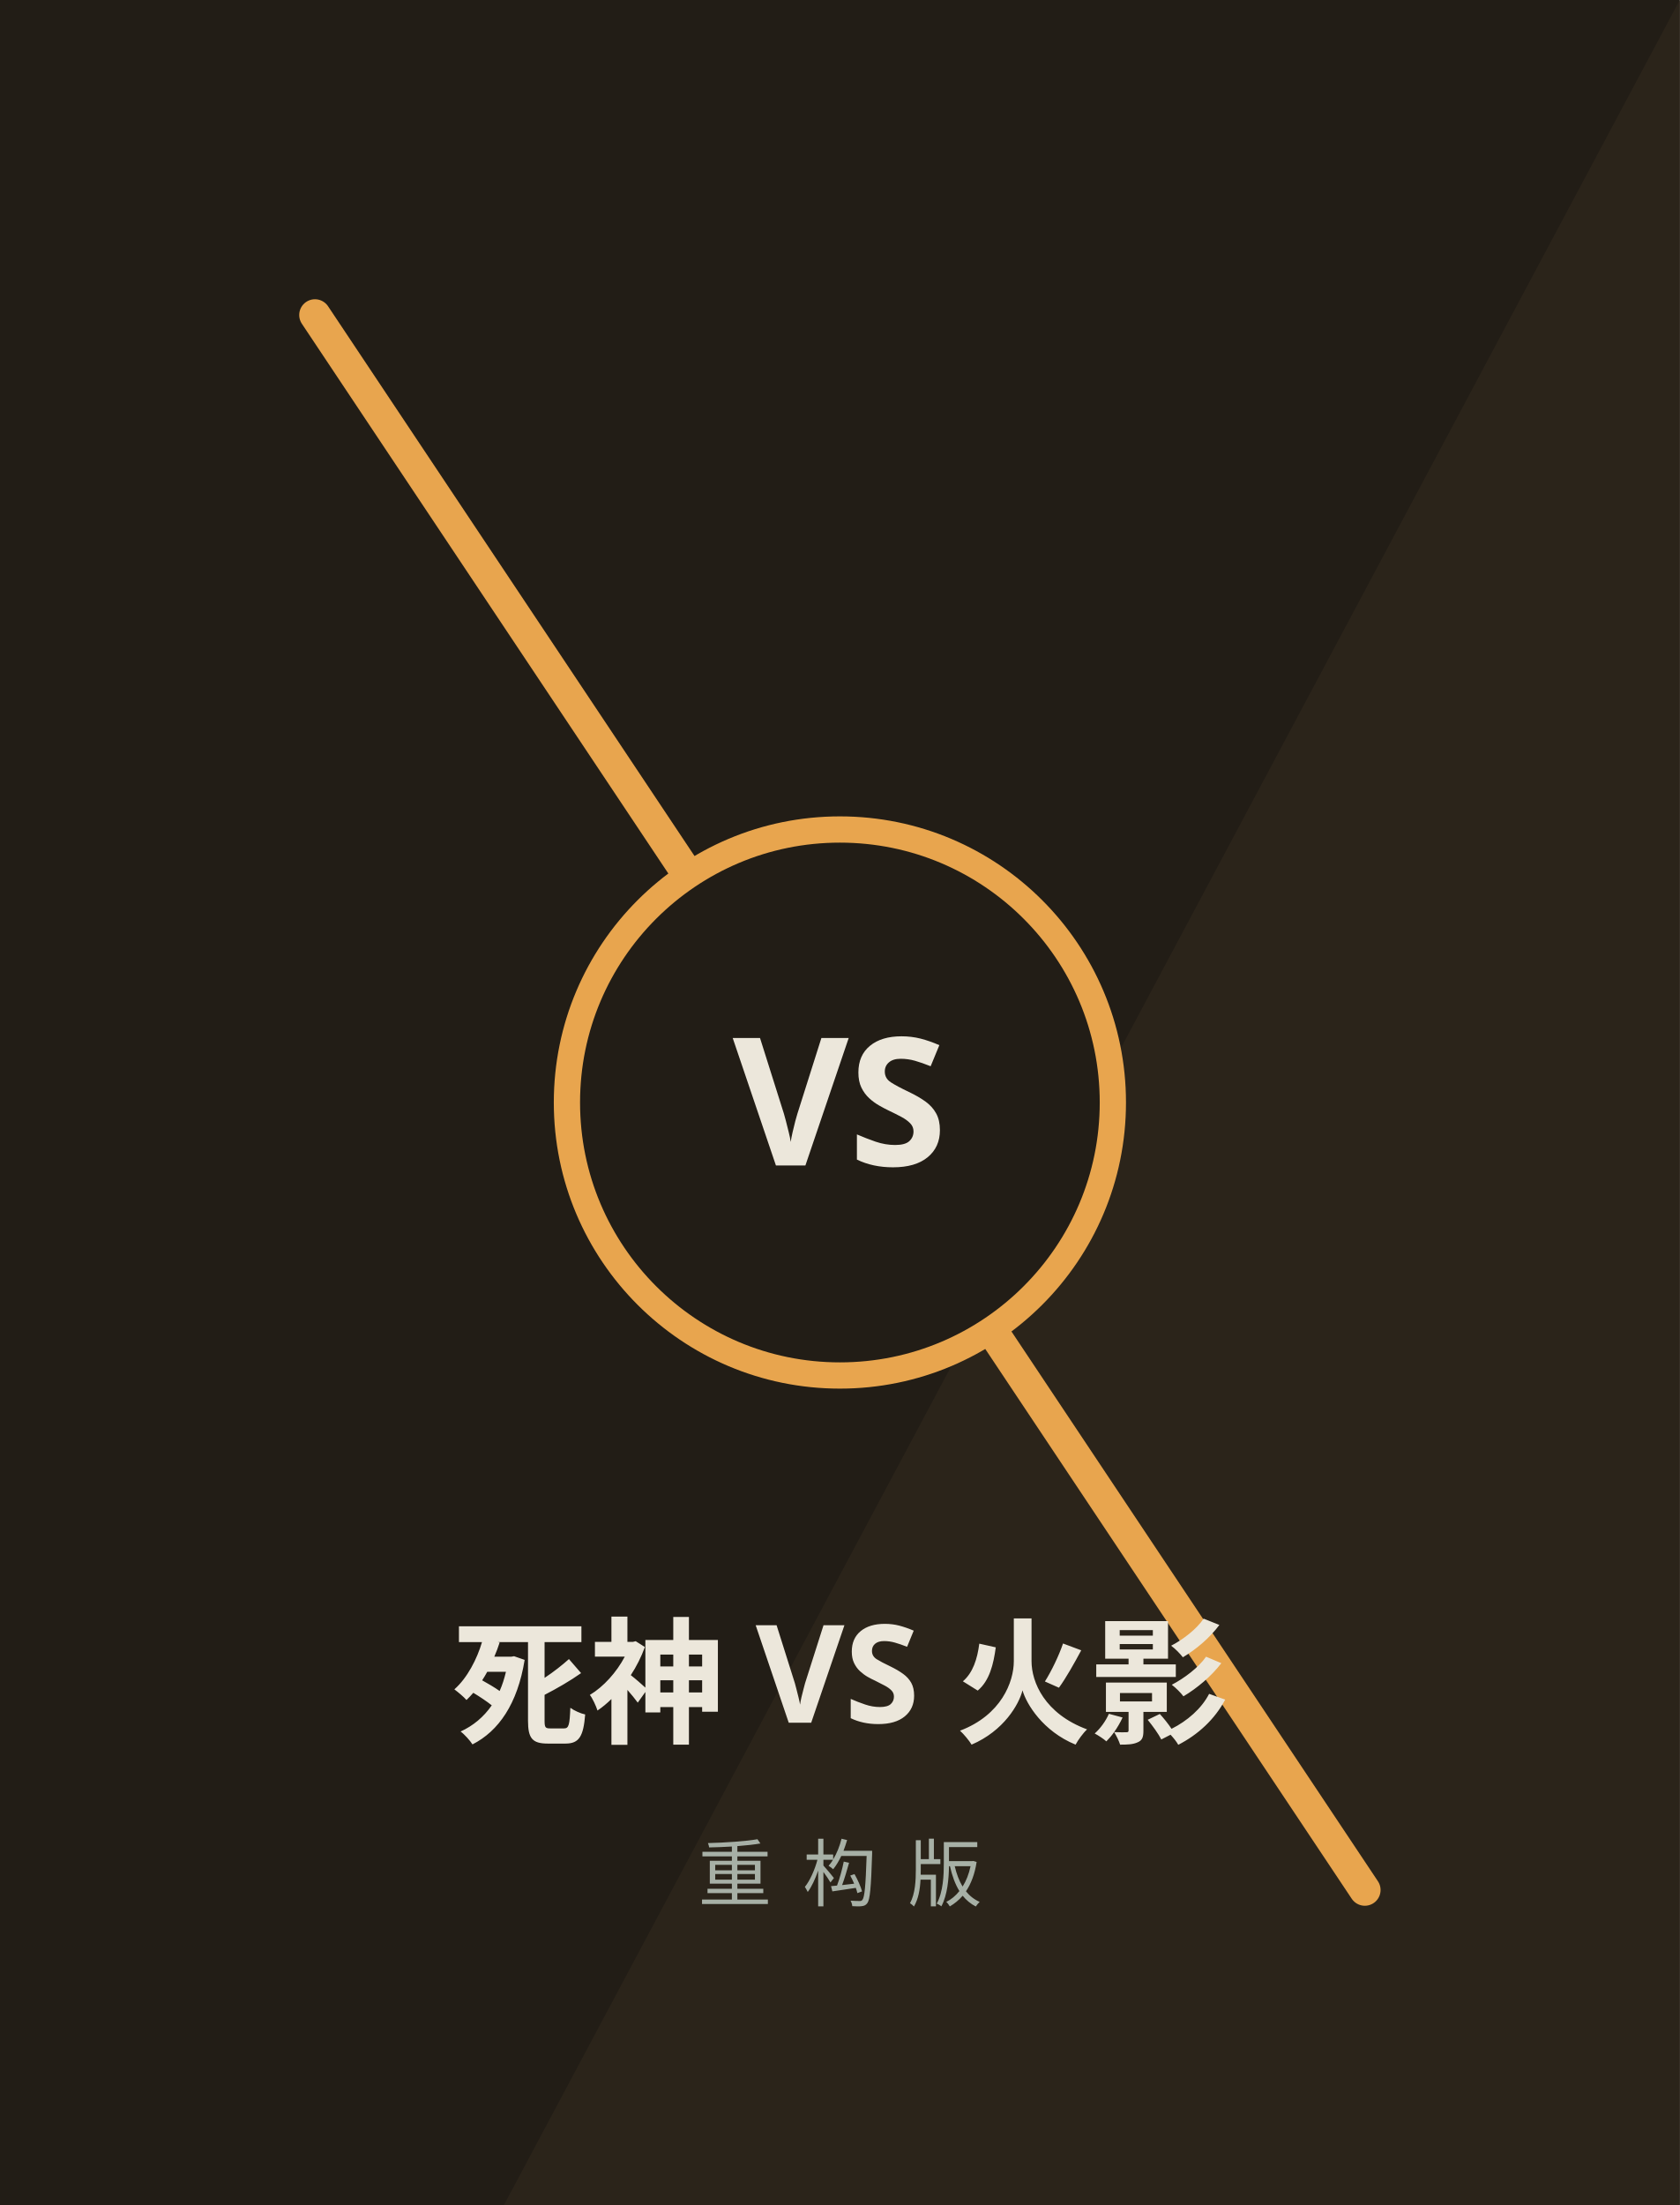
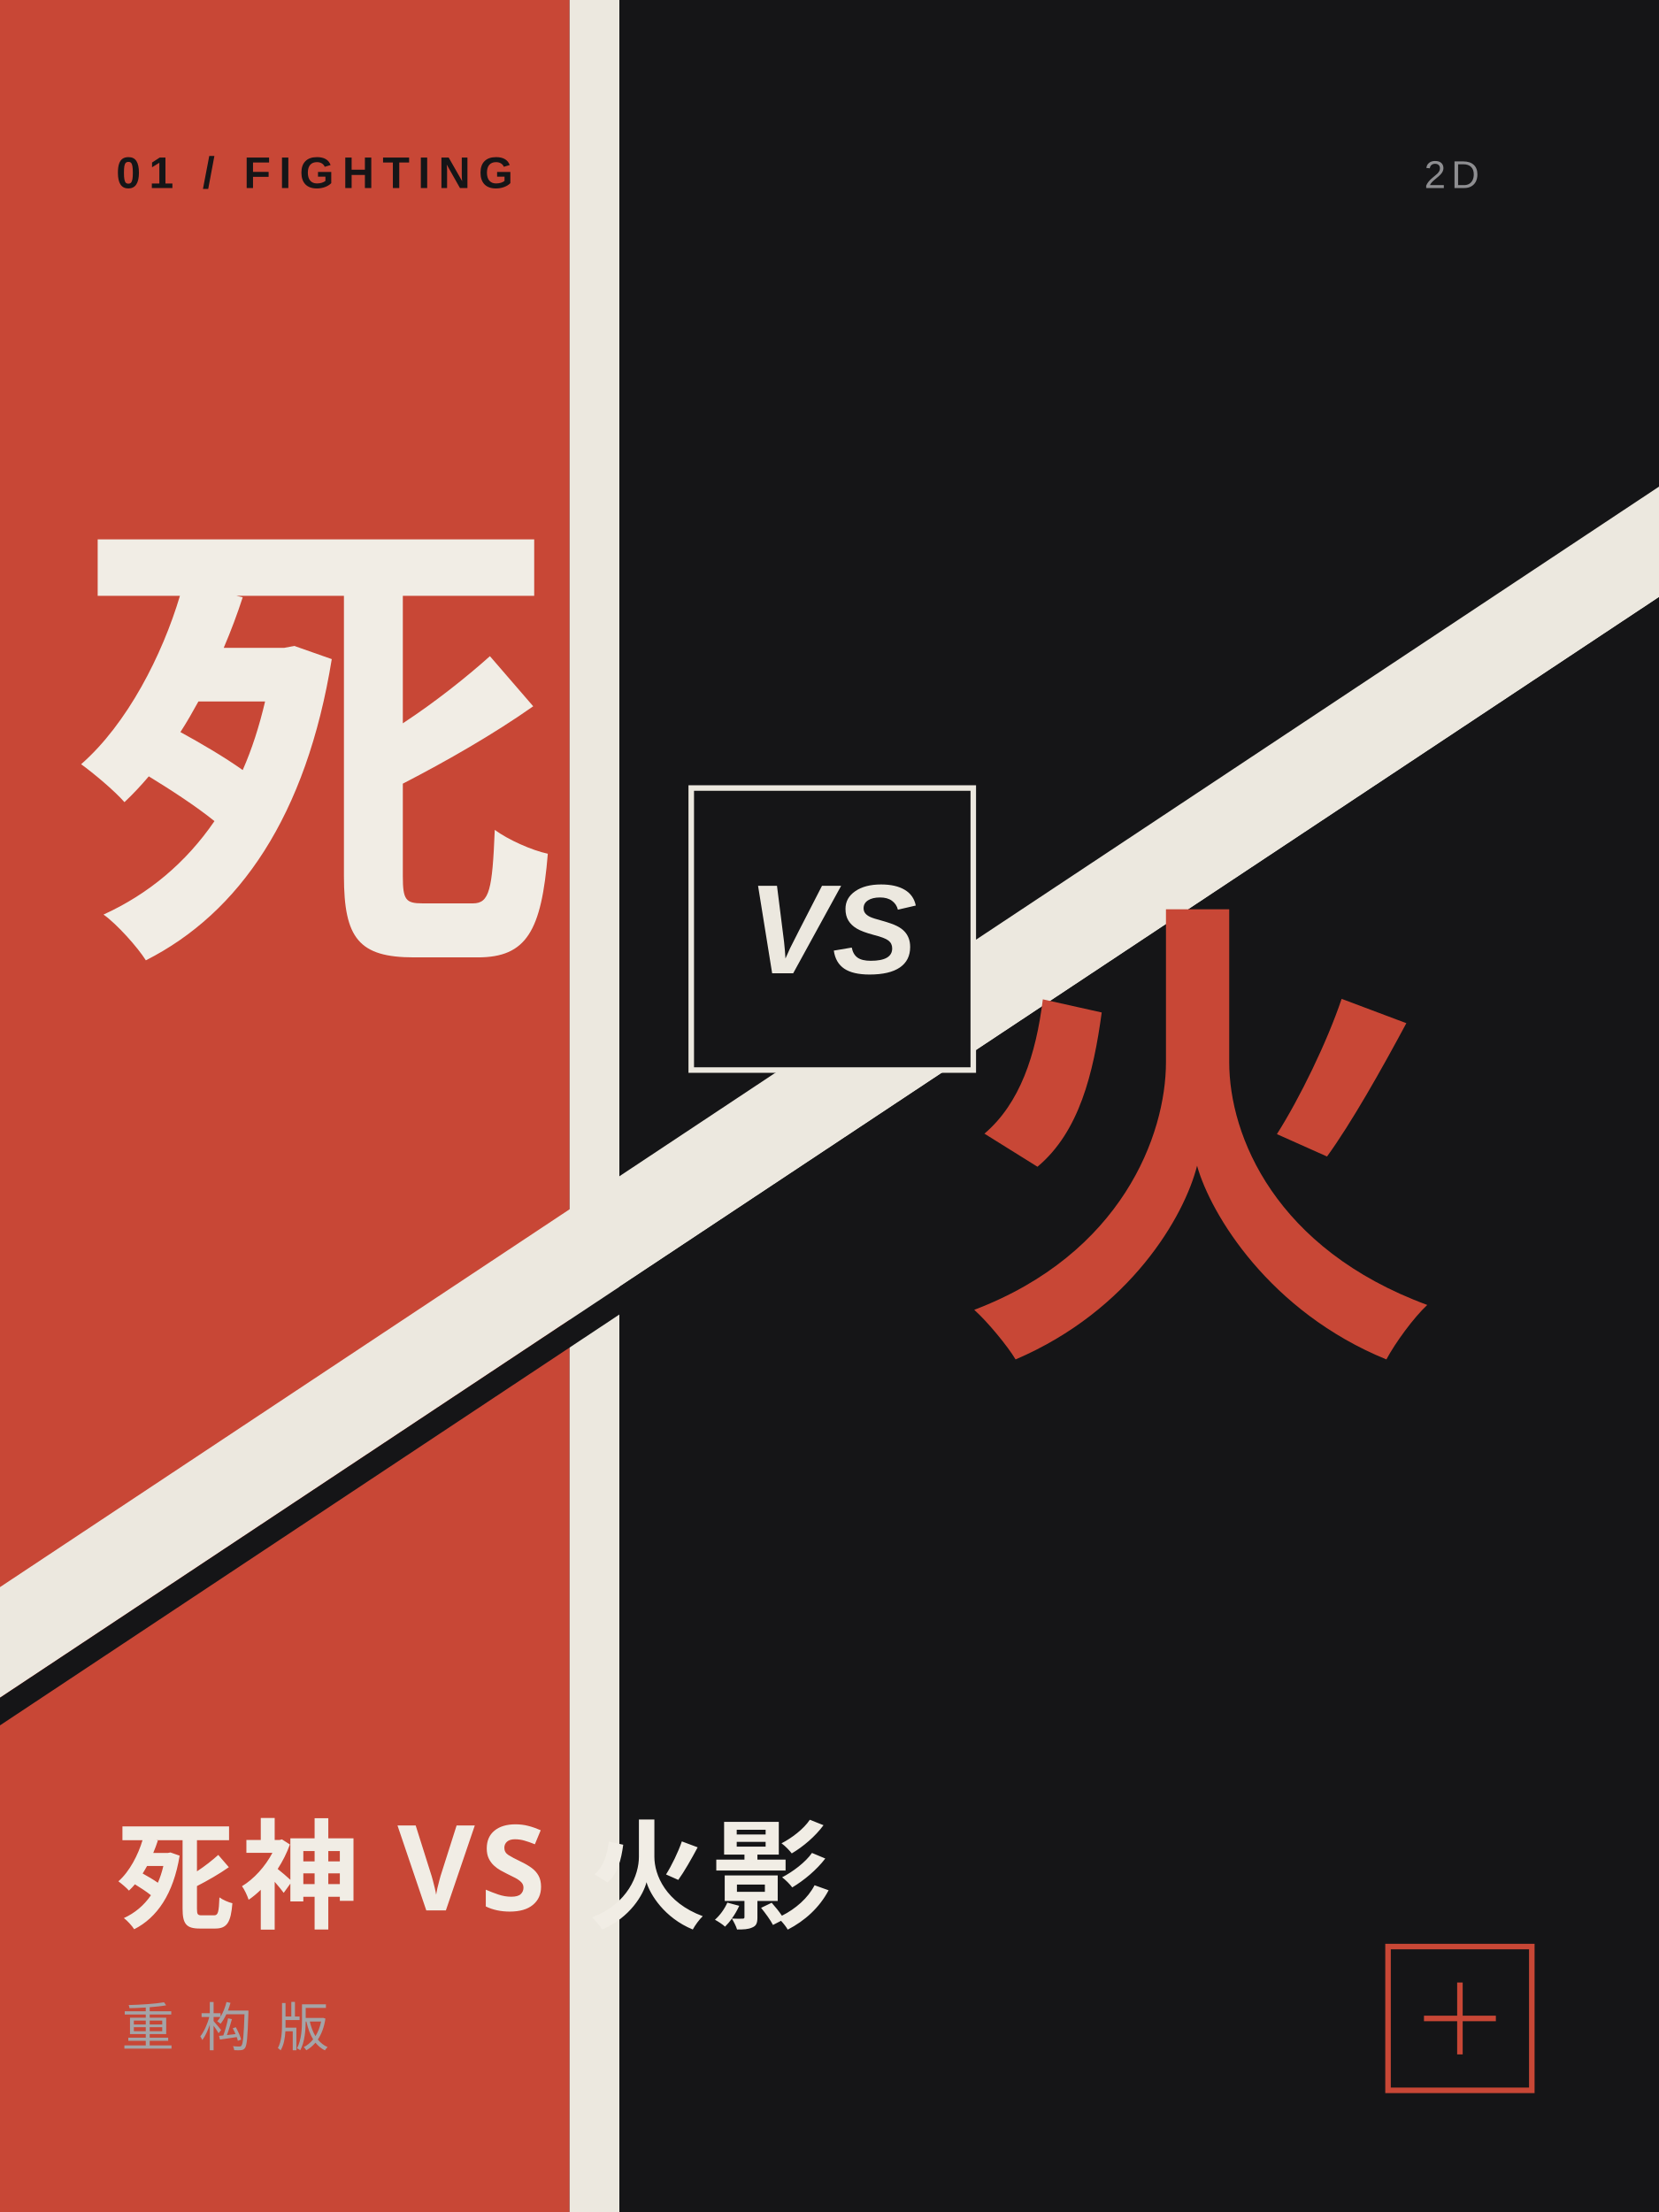
- <svg xmlns="http://www.w3.org/2000/svg" viewBox="0 0 320 420">
-   <rect width="320" height="420" fill="#221d16" />
-   <path d="M320 0 L320 420 L96 420 Z" fill="#2b241a" />
-   <path d="M60 60 L260 360" stroke="#e8a54e" stroke-width="6" stroke-linecap="round" />
-   <circle cx="160" cy="210" r="52" fill="#221d16" stroke="#e8a54e" stroke-width="5" />
-   <text x="160" y="222" text-anchor="middle" font-family="'Noto Sans SC','Microsoft YaHei',sans-serif" font-size="34" font-weight="700" fill="#ece7db">VS</text>
-   <text x="160" y="330" text-anchor="middle" font-family="'Noto Sans SC','Microsoft YaHei',sans-serif" font-size="26" font-weight="600" fill="#ece7db">死神 VS 火影</text>
-   <text x="160" y="362" text-anchor="middle" font-family="'Noto Sans SC','Microsoft YaHei',sans-serif" font-size="14" letter-spacing="6" fill="#a7b0a6">重构版</text>
+ <svg xmlns="http://www.w3.org/2000/svg" viewBox="0 0 600 800">
+   <rect width="600" height="800" fill="#151517" />
+   <rect width="206" height="800" fill="#c84736" />
+   <path d="M206 0h18v800h-18z" fill="#ece8df" />
+   <path d="M0 574 600 176v40L0 614z" fill="#ece8df" />
+   <path d="m0 614 600-398v10L0 624z" fill="#151517" />
+   <text x="42" y="68" font-family="Arial, sans-serif" font-size="16" font-weight="700" letter-spacing="3" fill="#151517">01 / FIGHTING</text>
+   <text x="535" y="68" text-anchor="end" font-family="Arial, sans-serif" font-size="14" letter-spacing="2" fill="#8e8e91">2D</text>
+   <text x="26" y="332" font-family="'Microsoft YaHei', sans-serif" font-size="176" font-weight="700" fill="#f1ede5">死</text>
+   <text x="346" y="476" font-family="'Microsoft YaHei', sans-serif" font-size="176" font-weight="700" fill="#c84736">火</text>
+   <rect x="250" y="285" width="102" height="102" fill="#151517" stroke="#ece8df" stroke-width="2" />
+   <text x="301" y="352" text-anchor="middle" font-family="Arial, sans-serif" font-size="46" font-weight="700" font-style="italic" fill="#ece8df">VS</text>
+   <text x="42" y="694" font-family="'Microsoft YaHei', sans-serif" font-size="43" font-weight="600" letter-spacing="2" fill="#f1ede5">死神 VS 火影</text>
+   <text x="44" y="740" font-family="'Microsoft YaHei', sans-serif" font-size="19" letter-spacing="9" fill="#a4a4a7">重构版</text>
+   <path d="M502 704h52v52h-52z" fill="none" stroke="#c84736" stroke-width="2" />
+   <path d="M515 730h26M528 717v26" stroke="#c84736" stroke-width="2" />
</svg>
